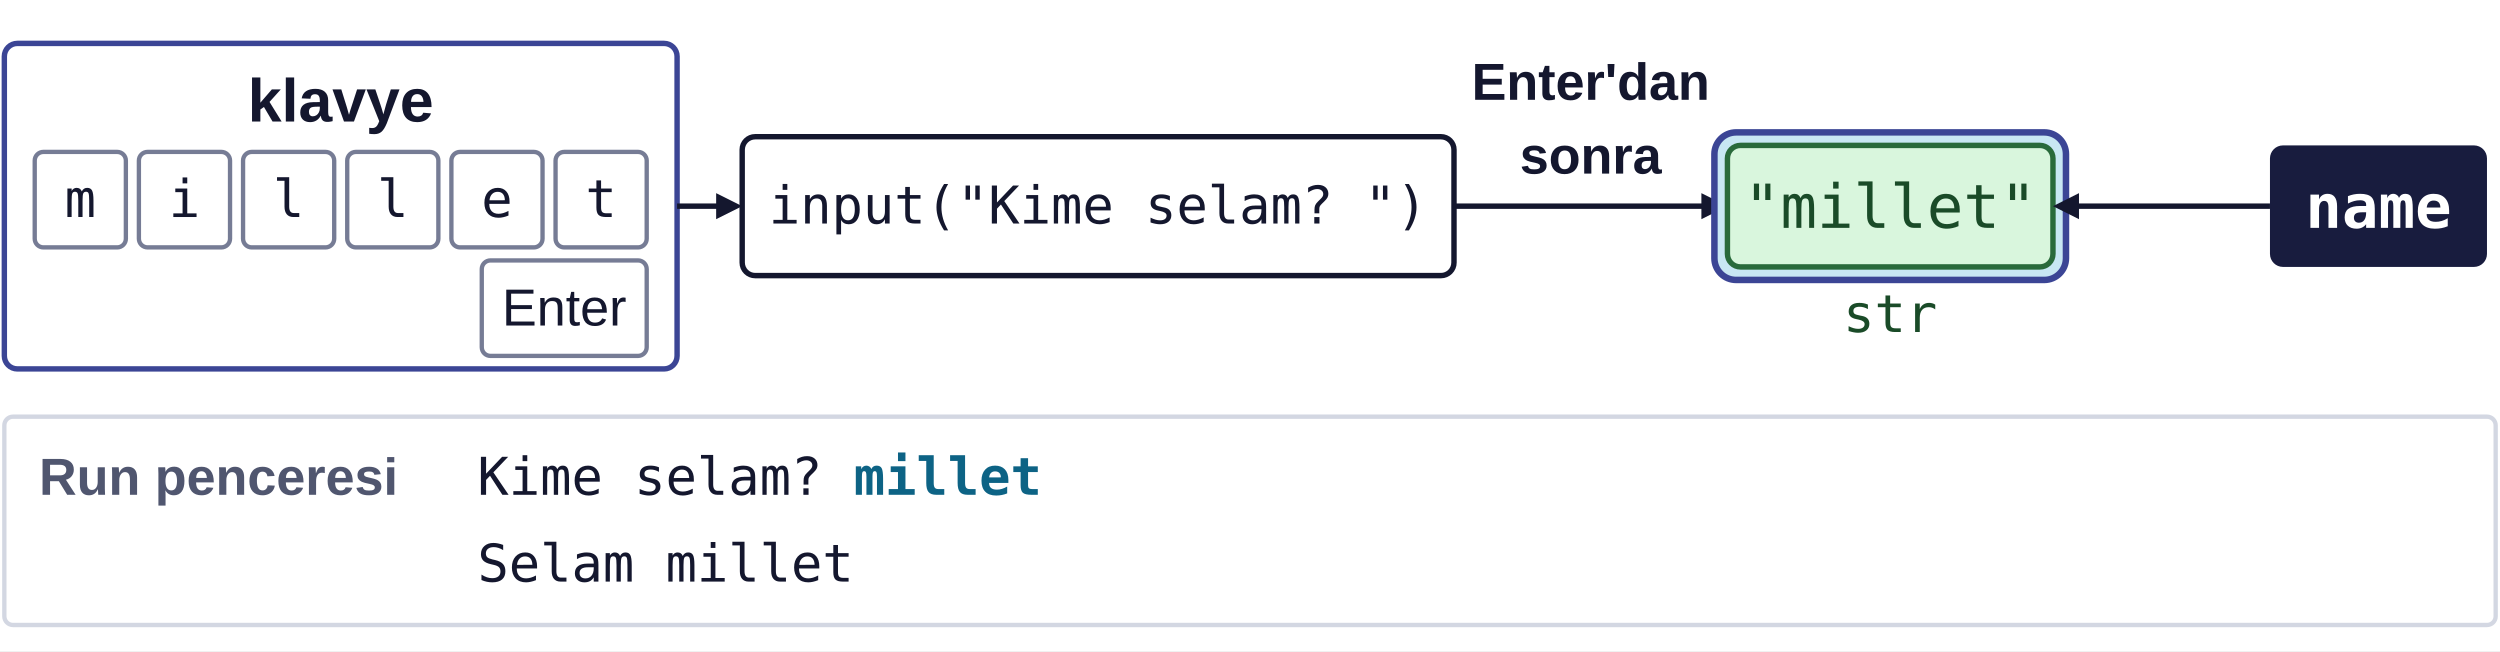
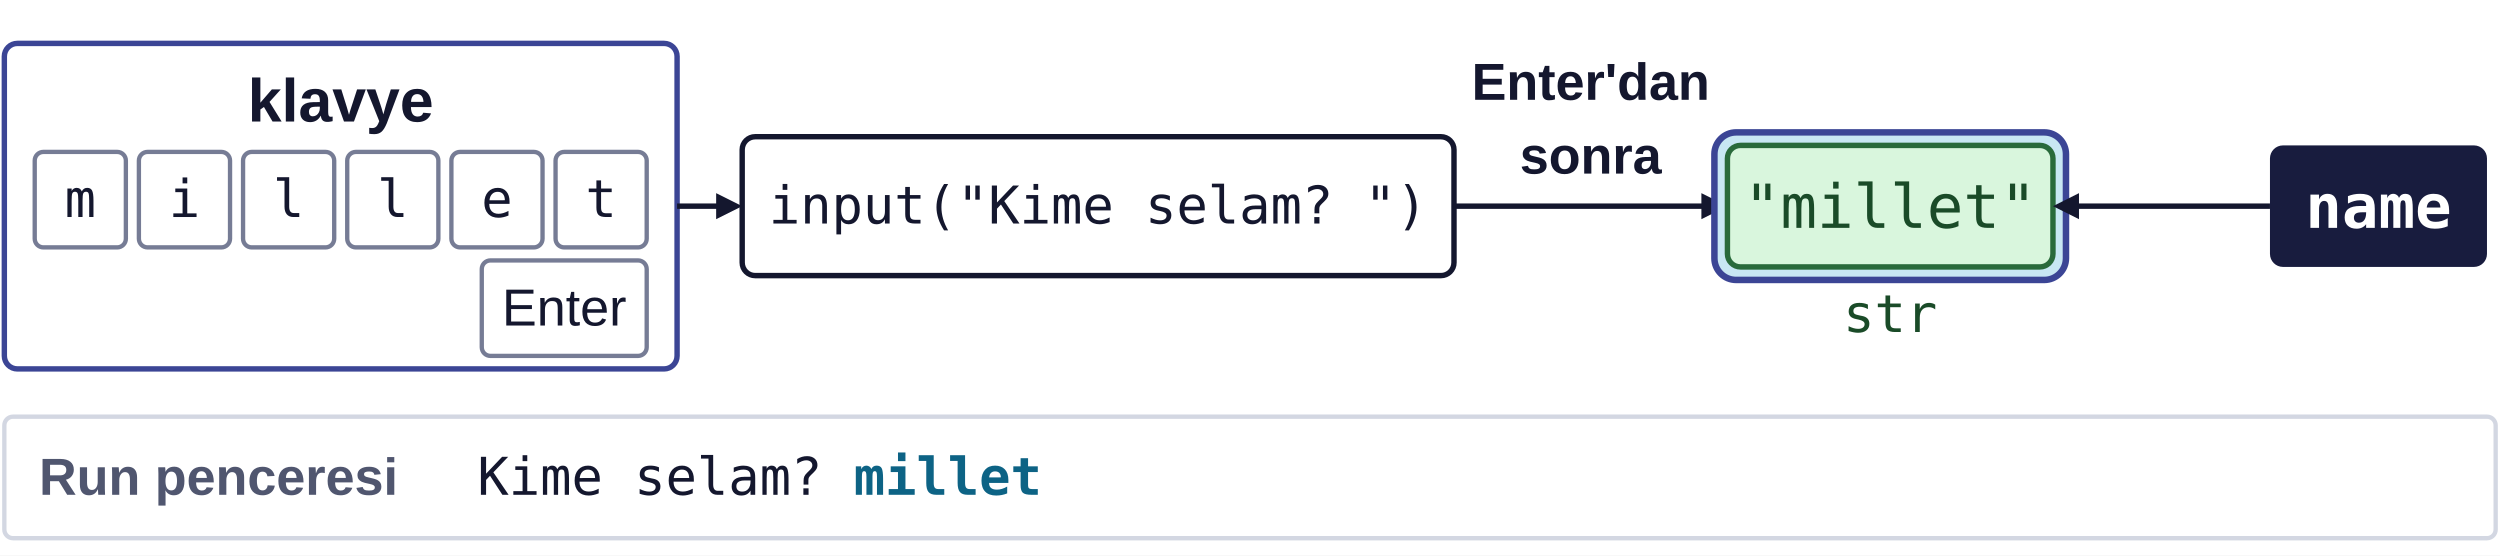
- <svg xmlns="http://www.w3.org/2000/svg" class="dg" viewBox="0 0 1152 300" width="1152" height="300" role="img" aria-labelledby="ders2-input-flow-t ders2-input-flow-d">
+ <svg xmlns="http://www.w3.org/2000/svg" class="dg" viewBox="0 0 1152 256" width="1152" height="256" role="img" aria-labelledby="ders2-input-flow-t ders2-input-flow-d">
  <defs>
    <marker id="ders2-input-flow-ah" viewBox="0 0 12 12" refX="9" refY="6" markerWidth="12" markerHeight="12" markerUnits="userSpaceOnUse" orient="auto-start-reverse">
      <path class="ah" d="M0,0 L12,6 L0,12 z" />
    </marker>
    <style>
/* dg v3 · IEEE Hacettepe Python diyagram stili · authoring/DIAGRAMS.md'den aynen kopyalanır */
.dg{font-family:"Atkinson Hyperlegible Next","Segoe UI",Arial,sans-serif}
.dg .bg{fill:#FFFFFF;fill:var(--d-bg,#FFFFFF)}
.dg .tx,.dg .lb,.dg .ti,.dg .cd,.dg .cd24{fill:#14172E;fill:var(--d-ink,#14172E)}
.dg .tx{font-size:24px;font-weight:400}
.dg .lb{font-size:24px;font-weight:600}
.dg .ti{font-size:28px;font-weight:700}
.dg .cd,.dg .cd24,.dg .ty,.dg .nm{font-family:"JetBrains Mono",Menlo,Consolas,"DejaVu Sans Mono",monospace;font-weight:500}
.dg .cd{font-size:28px}
.dg .cd24{font-size:24px}
.dg .ty{font-size:24px;fill:#50566F;fill:var(--d-type,#50566F)}
.dg .nm{font-size:28px;font-weight:600;fill:#FFFFFF;fill:var(--d-on-name,#FFFFFF)}
.dg .src{font-size:18px;font-weight:400;fill:#50566F;fill:var(--d-type,#50566F)}
.dg .sub{fill:#50566F;fill:var(--d-type,#50566F)}
.dg .okt{fill:#0D6385;fill:var(--d-ok,#0D6385);font-weight:600}
.dg .errt{fill:#C21C20;fill:var(--d-err,#C21C20);font-weight:600}
.dg .b7{font-weight:700}
.dg .pre{white-space:pre}
.dg .mid{text-anchor:middle}
.dg .end{text-anchor:end}
.dg .box{fill:#FFFFFF;fill:var(--d-paper,#FFFFFF);stroke:#14172E;stroke:var(--d-ink,#14172E);stroke-width:2.5}
.dg .boxm{fill:#FFFFFF;fill:var(--d-paper,#FFFFFF);stroke:#767C95;stroke:var(--d-muted,#767C95);stroke-width:2.5}
.dg .boxhl{fill:#C8E7F3;fill:var(--d-hl,#C8E7F3);stroke:#3B4595;stroke:var(--d-brand,#3B4595);stroke-width:3}
.dg .blk{fill:#FFFFFF;fill:var(--d-paper,#FFFFFF);stroke:#3B4595;stroke:var(--d-brand,#3B4595);stroke-width:2.5}
.dg .frame{fill:none;stroke:#14172E;stroke:var(--d-ink,#14172E);stroke-width:2.5}
.dg .local{fill:#EFF0F7;fill:var(--d-tint,#EFF0F7);stroke:#14172E;stroke:var(--d-ink,#14172E);stroke-width:2.5}
.dg .tmpl{fill:none;stroke:#14172E;stroke:var(--d-ink,#14172E);stroke-width:2.5;stroke-dasharray:8 6}
.dg .cell{fill:#FFFFFF;fill:var(--d-paper,#FFFFFF);stroke:#14172E;stroke:var(--d-ink,#14172E);stroke-width:2}
.dg .cellh{fill:#EFF0F7;fill:var(--d-tint,#EFF0F7);stroke:#14172E;stroke:var(--d-ink,#14172E);stroke-width:2}
.dg .cellhl{fill:#C8E7F3;fill:var(--d-hl,#C8E7F3);stroke:#3B4595;stroke:var(--d-brand,#3B4595);stroke-width:3}
.dg .name{fill:#181C3E;fill:var(--d-name,#181C3E)}
.dg .soft{fill:#F3F4F8;fill:var(--d-surface,#F3F4F8)}
.dg .outp{fill:#FFFFFF;fill:var(--d-paper,#FFFFFF);stroke:#D3D7E2;stroke:var(--d-rule,#D3D7E2);stroke-width:2}
.dg .tint{fill:#EFF0F7;fill:var(--d-tint,#EFF0F7);stroke:#14172E;stroke:var(--d-ink,#14172E);stroke-width:2.5}
.dg .hl{fill:#C8E7F3;fill:var(--d-hl,#C8E7F3)}
.dg .emph{fill:none;stroke:#3B4595;stroke:var(--d-brand,#3B4595);stroke-width:3}
.dg .errbox{fill:#FCEDEE;fill:var(--d-err-bg,#FCEDEE);stroke:#C21C20;stroke:var(--d-err,#C21C20);stroke-width:2.5}
.dg .errdash{fill:none;stroke:#C21C20;stroke:var(--d-err,#C21C20);stroke-width:2.5;stroke-dasharray:8 6}
.dg .okbox{fill:#E9F6FA;fill:var(--d-ok-bg,#E9F6FA);stroke:#0D6385;stroke:var(--d-ok,#0D6385);stroke-width:2.5}
.dg .key{fill:#FFFFFF;fill:var(--d-paper,#FFFFFF);stroke:#767C95;stroke:var(--d-muted,#767C95);stroke-width:2}
.dg .dot{fill:#3B4595;fill:var(--d-brand,#3B4595)}
.dg .dot0{fill:#FFFFFF;fill:var(--d-paper,#FFFFFF);stroke:#3B4595;stroke:var(--d-brand,#3B4595);stroke-width:3}
.dg .ar,.dg .ld,.dg .axis{fill:none;stroke:#14172E;stroke:var(--d-ink,#14172E)}
.dg .ar,.dg .axis{stroke-width:2.5}
.dg .ld{stroke-width:2}
.dg .ar-m{fill:none;stroke:#767C95;stroke:var(--d-muted,#767C95);stroke-width:2.5}
.dg .ar-old{fill:none;stroke:#767C95;stroke:var(--d-muted,#767C95);stroke-width:2.5;stroke-dasharray:8 6}
.dg .ar-ok{fill:none;stroke:#0D6385;stroke:var(--d-ok,#0D6385);stroke-width:2.5}
.dg .ar-err{fill:none;stroke:#C21C20;stroke:var(--d-err,#C21C20);stroke-width:2.5}
.dg .sep{fill:none;stroke:#D3D7E2;stroke:var(--d-rule,#D3D7E2);stroke-width:2}
.dg .dash{fill:none;stroke:#3B4595;stroke:var(--d-brand,#3B4595);stroke-width:2;stroke-dasharray:8 6}
.dg .ah{fill:#14172E;fill:var(--d-ink,#14172E)}
.dg .ah-m{fill:#767C95;fill:var(--d-muted,#767C95)}
.dg .ah-ok{fill:#0D6385;fill:var(--d-ok,#0D6385)}
.dg .ah-err{fill:#C21C20;fill:var(--d-err,#C21C20)}
.dg .co{fill:#14172E;fill:var(--d-ink,#14172E)}
.dg .co-t{fill:#FFFFFF;fill:var(--d-bg,#FFFFFF);font-size:24px;font-weight:700;text-anchor:middle}
.dg .sec{stroke:#3B4595;stroke:var(--d-second,#3B4595)}
/* dg v4 type renkleri · authoring/DIAGRAMS.md §10'dan aynen kopyalanır (dg v3 bloğundan sonra) */
.dg rect.t-int,.dg path.t-int,.dg circle.t-int{fill:#F2CEB3;fill:var(--t-int-bg,#F2CEB3);stroke:#854B00;stroke:var(--t-int,#854B00)}
.dg text.t-int,.dg tspan.t-int{fill:#613109;fill:var(--t-int-tx,#613109)}
.dg rect.t-float,.dg path.t-float,.dg circle.t-float{fill:#FFF1C6;fill:var(--t-float-bg,#FFF1C6);stroke:#9F7000;stroke:var(--t-float,#9F7000)}
.dg text.t-float,.dg tspan.t-float{fill:#5D420E;fill:var(--t-float-tx,#5D420E)}
.dg rect.t-bool,.dg path.t-bool,.dg circle.t-bool{fill:#C4E9E1;fill:var(--t-bool-bg,#C4E9E1);stroke:#0E7A6D;stroke:var(--t-bool,#0E7A6D)}
.dg text.t-bool,.dg tspan.t-bool{fill:#0A473F;fill:var(--t-bool-tx,#0A473F)}
.dg rect.t-str,.dg path.t-str,.dg circle.t-str{fill:#D9F6DD;fill:var(--t-str-bg,#D9F6DD);stroke:#296A3B;stroke:var(--t-str,#296A3B)}
.dg text.t-str,.dg tspan.t-str{fill:#1A4B28;fill:var(--t-str-tx,#1A4B28)}
.dg rect.t-none,.dg path.t-none,.dg circle.t-none{fill:#F6F3EF;fill:var(--t-none-bg,#F6F3EF);stroke:#534C45;stroke:var(--t-none,#534C45)}
.dg text.t-none,.dg tspan.t-none{fill:#413C38;fill:var(--t-none-tx,#413C38)}
.dg rect.t-list,.dg path.t-list,.dg circle.t-list{fill:#F3C8DB;fill:var(--t-list-bg,#F3C8DB);stroke:#8A2B60;stroke:var(--t-list,#8A2B60)}
.dg text.t-list,.dg tspan.t-list{fill:#651E45;fill:var(--t-list-tx,#651E45)}
.dg rect.t-tuple,.dg path.t-tuple,.dg circle.t-tuple{fill:#E3EAF2;fill:var(--t-tuple-bg,#E3EAF2);stroke:#4A6378;stroke:var(--t-tuple,#4A6378)}
.dg text.t-tuple,.dg tspan.t-tuple{fill:#2C3E4F;fill:var(--t-tuple-tx,#2C3E4F)}
.dg rect.t-dict,.dg path.t-dict,.dg circle.t-dict{fill:#DBCEC4;fill:var(--t-dict-bg,#DBCEC4);stroke:#4F2611;stroke:var(--t-dict,#4F2611)}
.dg text.t-dict,.dg tspan.t-dict{fill:#4C2817;fill:var(--t-dict-tx,#4C2817)}
.dg rect.t-set,.dg path.t-set,.dg circle.t-set{fill:#F2F8D6;fill:var(--t-set-bg,#F2F8D6);stroke:#747C42;stroke:var(--t-set,#747C42)}
.dg text.t-set,.dg tspan.t-set{fill:#3F4418;fill:var(--t-set-tx,#3F4418)}
.dg rect.boxhl,.dg path.boxhl,.dg rect.cellhl{fill:#C8E7F3;fill:var(--d-hl,#C8E7F3);stroke:#3B4595;stroke:var(--d-brand,#3B4595)}
    </style>
  </defs>
-   <rect class="bg" width="1152" height="300" />
+   <rect class="bg" width="1152" height="256" />
  <rect class="blk" x="2" y="20" width="310" height="150" rx="6" />
  <text class="ti mid" x="157" y="56">klavye</text>
  <rect class="key" x="16" y="70" width="42" height="44" rx="4" />
  <text class="cd24 mid" x="37" y="100">m</text>
  <rect class="key" x="64" y="70" width="42" height="44" rx="4" />
  <text class="cd24 mid" x="85" y="100">i</text>
  <rect class="key" x="112" y="70" width="42" height="44" rx="4" />
  <text class="cd24 mid" x="133" y="100">l</text>
  <rect class="key" x="160" y="70" width="42" height="44" rx="4" />
  <text class="cd24 mid" x="181" y="100">l</text>
  <rect class="key" x="208" y="70" width="42" height="44" rx="4" />
  <text class="cd24 mid" x="229" y="100">e</text>
  <rect class="key" x="256" y="70" width="42" height="44" rx="4" />
  <text class="cd24 mid" x="277" y="100">t</text>
  <rect class="key" x="222" y="120" width="76" height="44" rx="4" />
  <text class="tx mid" x="260" y="150">Enter</text>
  <path class="ar" d="M312,95 H339" marker-end="url(#ders2-input-flow-ah)" />
  <rect class="box" x="342" y="63" width="328" height="64" rx="6" />
  <text class="cd24 mid" x="506" y="103">input("Kime selam? ")</text>
  <path class="ar" d="M670,95 H793" marker-end="url(#ders2-input-flow-ah)" />
  <text class="lb mid" x="733" y="46">Enter'dan</text>
  <text class="lb mid" x="733" y="80">sonra</text>
  <rect class="boxhl" x="790" y="61" width="162" height="68" rx="10" />
  <rect class="box t-str" x="796" y="67" width="150" height="56" rx="6" />
  <text class="cd mid t-str" x="871" y="105">"millet"</text>
  <text class="ty mid t-str" x="871" y="153">str</text>
  <rect class="name" x="1046" y="67" width="100" height="56" rx="6" />
  <text class="nm mid" x="1096" y="105">name</text>
  <path class="ar" d="M1046,95 H949" marker-end="url(#ders2-input-flow-ah)" />
-   <rect class="outp" x="2" y="192" width="1148" height="96" rx="4" />
+   <rect class="outp" x="2" y="192" width="1148" height="56" rx="4" />
  <text class="lb sub" x="18" y="228">Run penceresi</text>
  <text class="cd24 pre" x="220" y="228" xml:space="preserve">Kime selam? <tspan class="okt">millet</tspan>
  </text>
-   <text class="cd24" x="220" y="268">Selam millet</text>
</svg>
